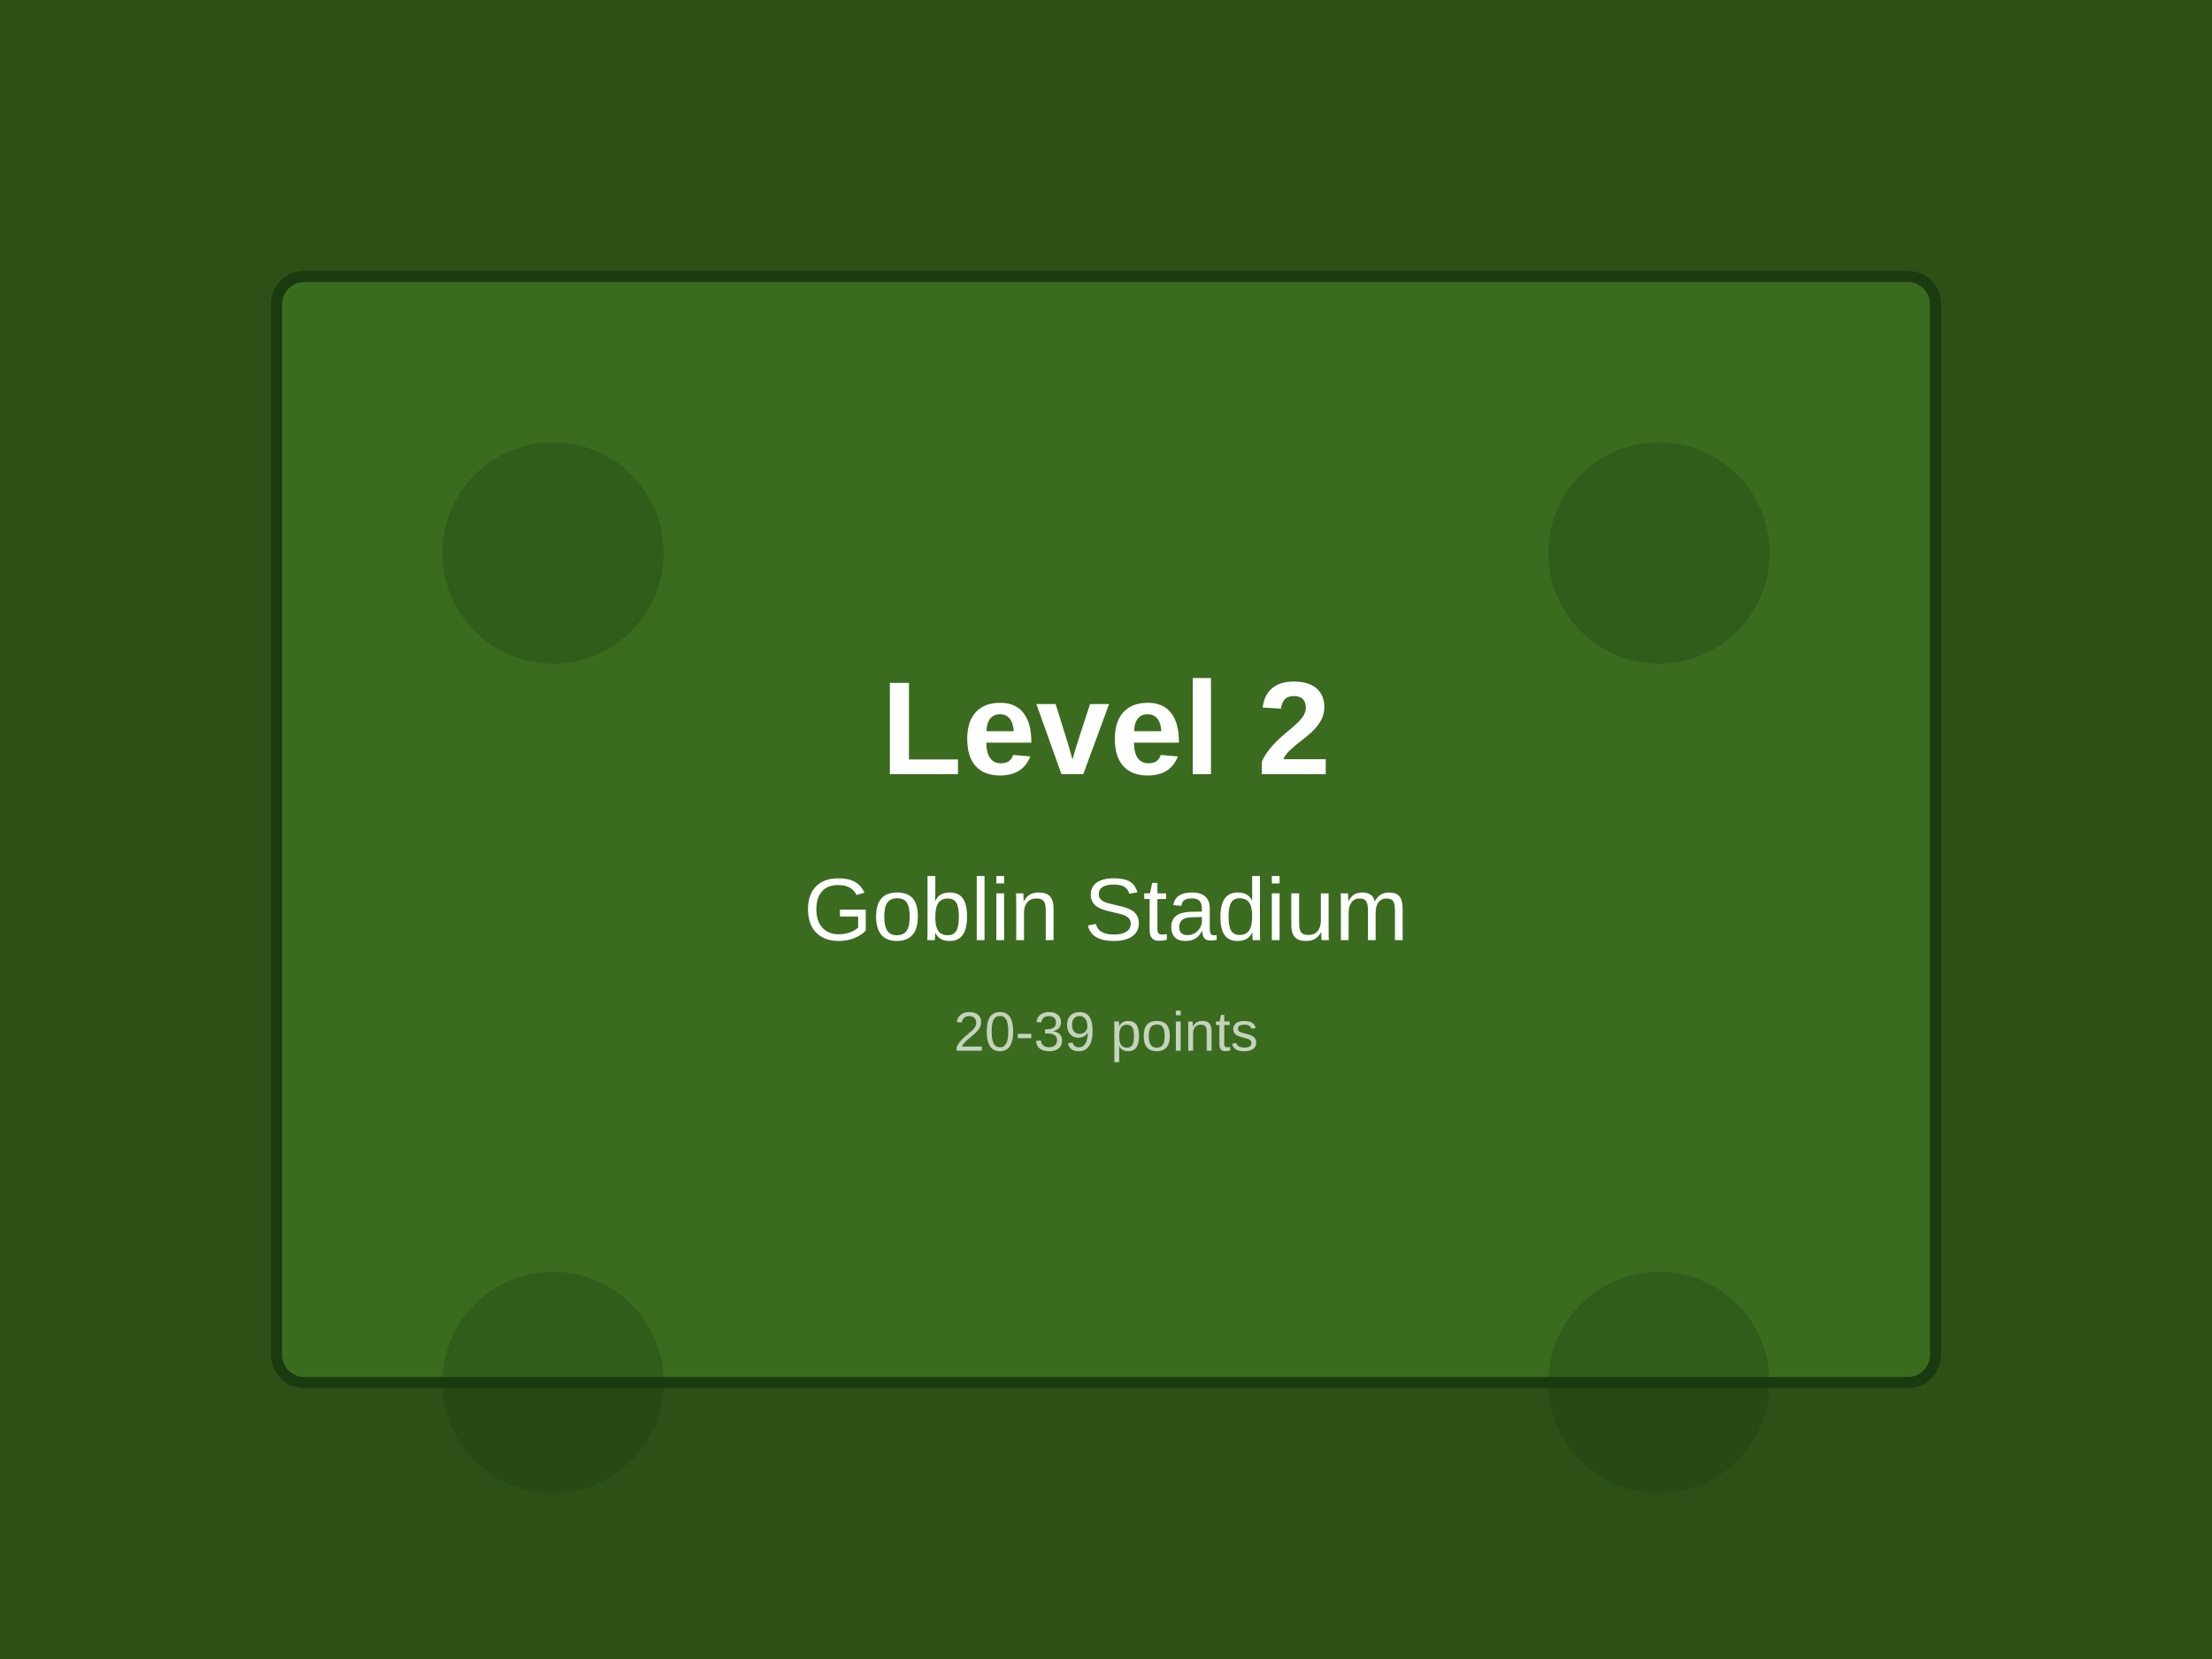
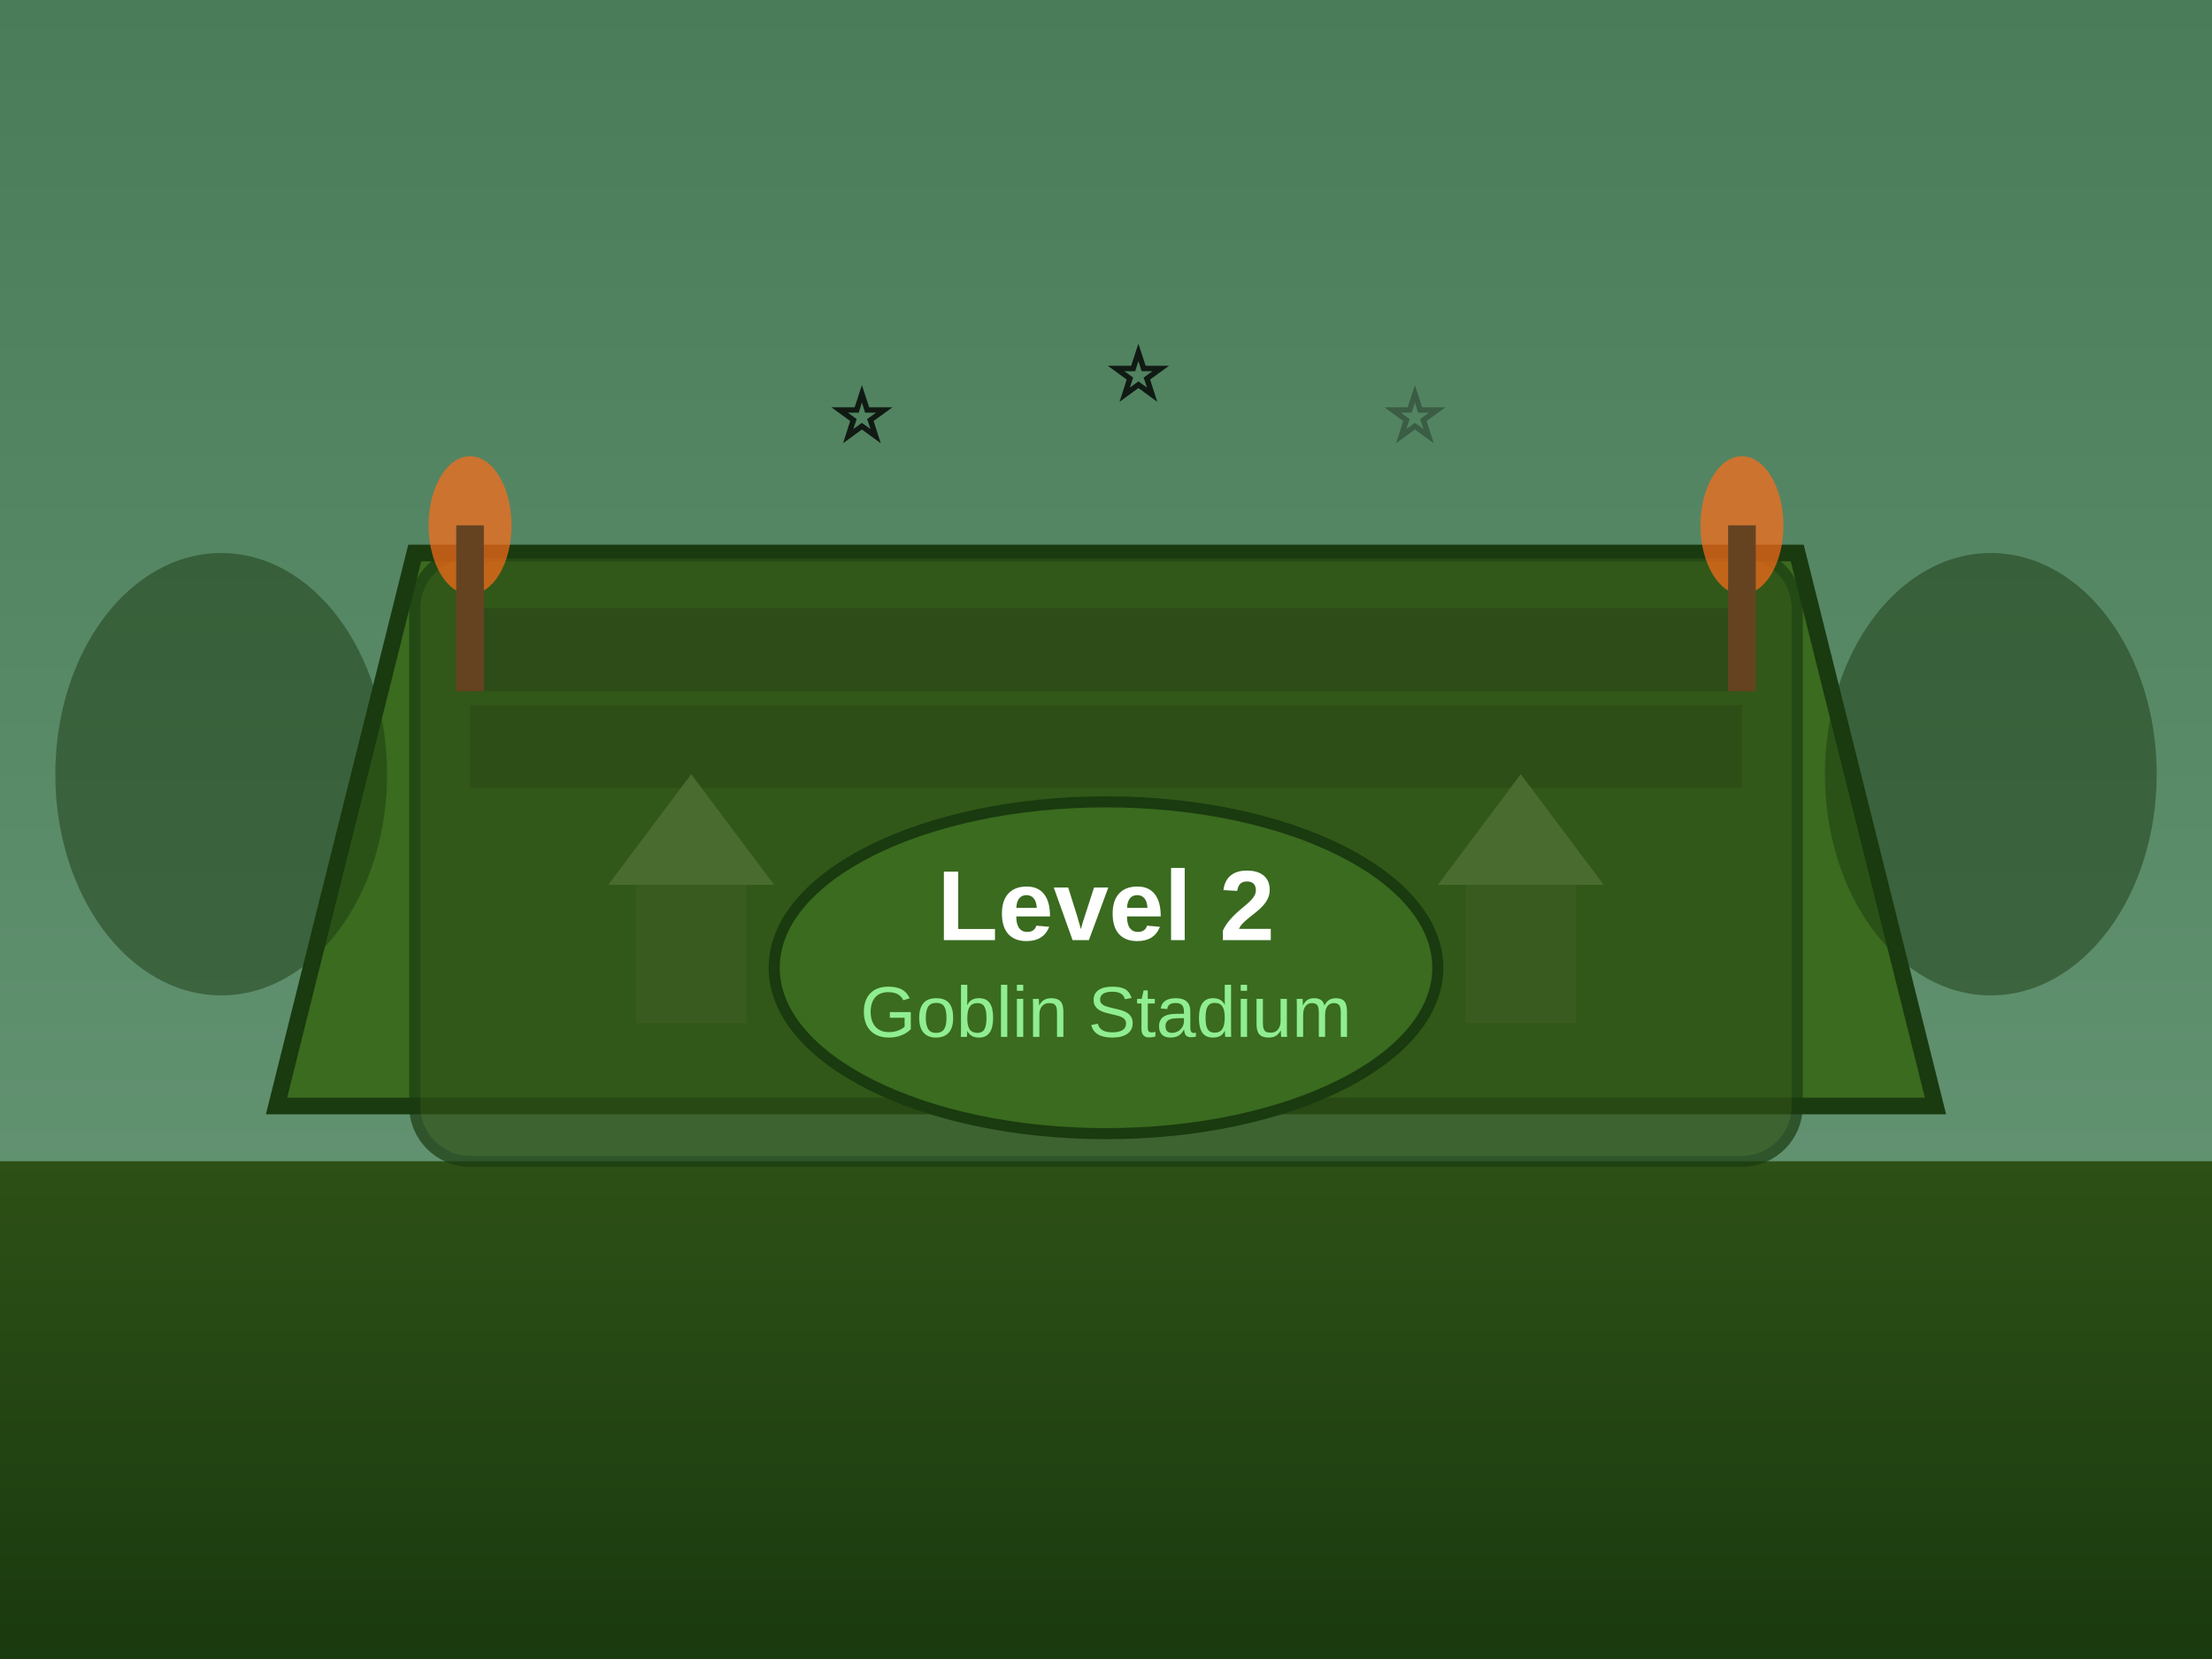
<svg xmlns="http://www.w3.org/2000/svg" width="800" height="600">
-   <rect width="800" height="600" fill="#2D5016" />
-   <rect x="100" y="100" width="600" height="400" fill="#3A6B1F" stroke="#1a3a0f" stroke-width="4" rx="10" />
-   <circle cx="200" cy="200" r="40" fill="#1a3a0f" opacity="0.3" />
-   <circle cx="600" cy="200" r="40" fill="#1a3a0f" opacity="0.3" />
-   <circle cx="200" cy="500" r="40" fill="#1a3a0f" opacity="0.3" />
-   <circle cx="600" cy="500" r="40" fill="#1a3a0f" opacity="0.3" />
-   <text x="400" y="280" font-family="Arial, sans-serif" font-size="48" font-weight="bold" fill="#FFFFFF" text-anchor="middle">Level 2</text>
-   <text x="400" y="340" font-family="Arial, sans-serif" font-size="32" fill="#FFFFFF" text-anchor="middle">Goblin Stadium</text>
-   <text x="400" y="380" font-family="Arial, sans-serif" font-size="20" fill="#FFFFFF" opacity="0.7" text-anchor="middle">20-39 points</text>
+   <defs>
+     <linearGradient id="skyGrad2" x1="0%" y1="0%" x2="0%" y2="100%">
+       <stop offset="0%" style="stop-color:#4A7C59;stop-opacity:1" />
+       <stop offset="100%" style="stop-color:#6B9B7A;stop-opacity:1" />
+     </linearGradient>
+     <linearGradient id="grassGrad" x1="0%" y1="0%" x2="0%" y2="100%">
+       <stop offset="0%" style="stop-color:#2D5016;stop-opacity:1" />
+       <stop offset="100%" style="stop-color:#1a3a0f;stop-opacity:1" />
+     </linearGradient>
+   </defs>
+   <rect width="800" height="600" fill="url(#skyGrad2)" />
+   <rect x="0" y="420" width="800" height="180" fill="url(#grassGrad)" />
+   <path d="M 100 400 L 150 200 L 650 200 L 700 400 Z" fill="#3A6B1F" stroke="#1a3a0f" stroke-width="6" />
+   <rect x="150" y="200" width="500" height="220" fill="#2D5016" opacity="0.7" stroke="#1a3a0f" stroke-width="4" rx="20" />
+   <ellipse cx="80" cy="280" rx="60" ry="80" fill="#1a3a0f" opacity="0.5" />
+   <ellipse cx="720" cy="280" rx="60" ry="80" fill="#1a3a0f" opacity="0.5" />
+   <rect x="170" y="220" width="460" height="30" fill="#2a4515" opacity="0.6" />
+   <rect x="170" y="255" width="460" height="30" fill="#2a4515" opacity="0.5" />
+   <path d="M 220 320 L 250 280 L 280 320 Z" fill="#4a6b2f" />
+   <rect x="230" y="320" width="40" height="50" fill="#3a5b1f" />
+   <path d="M 520 320 L 550 280 L 580 320 Z" fill="#4a6b2f" />
+   <rect x="530" y="320" width="40" height="50" fill="#3a5b1f" />
+   <ellipse cx="400" cy="350" rx="120" ry="60" fill="#3A6B1F" stroke="#1a3a0f" stroke-width="4" />
+   <text x="400" y="340" font-family="Arial, sans-serif" font-size="36" font-weight="bold" fill="#FFFFFF" text-anchor="middle">Level 2</text>
+   <text x="400" y="375" font-family="Arial, sans-serif" font-size="26" fill="#90EE90" text-anchor="middle">Goblin Stadium</text>
+   <ellipse cx="170" cy="190" rx="15" ry="25" fill="#ff6b1a" opacity="0.7" />
+   <rect x="165" y="190" width="10" height="60" fill="#654321" />
+   <ellipse cx="630" cy="190" rx="15" ry="25" fill="#ff6b1a" opacity="0.7" />
+   <rect x="625" y="190" width="10" height="60" fill="#654321" />
+   <text x="300" y="160" font-size="35" opacity="0.8">⭐</text>
+   <text x="400" y="145" font-size="35" opacity="0.8">⭐</text>
+   <text x="500" y="160" font-size="35" opacity="0.3">⭐</text>
</svg>
